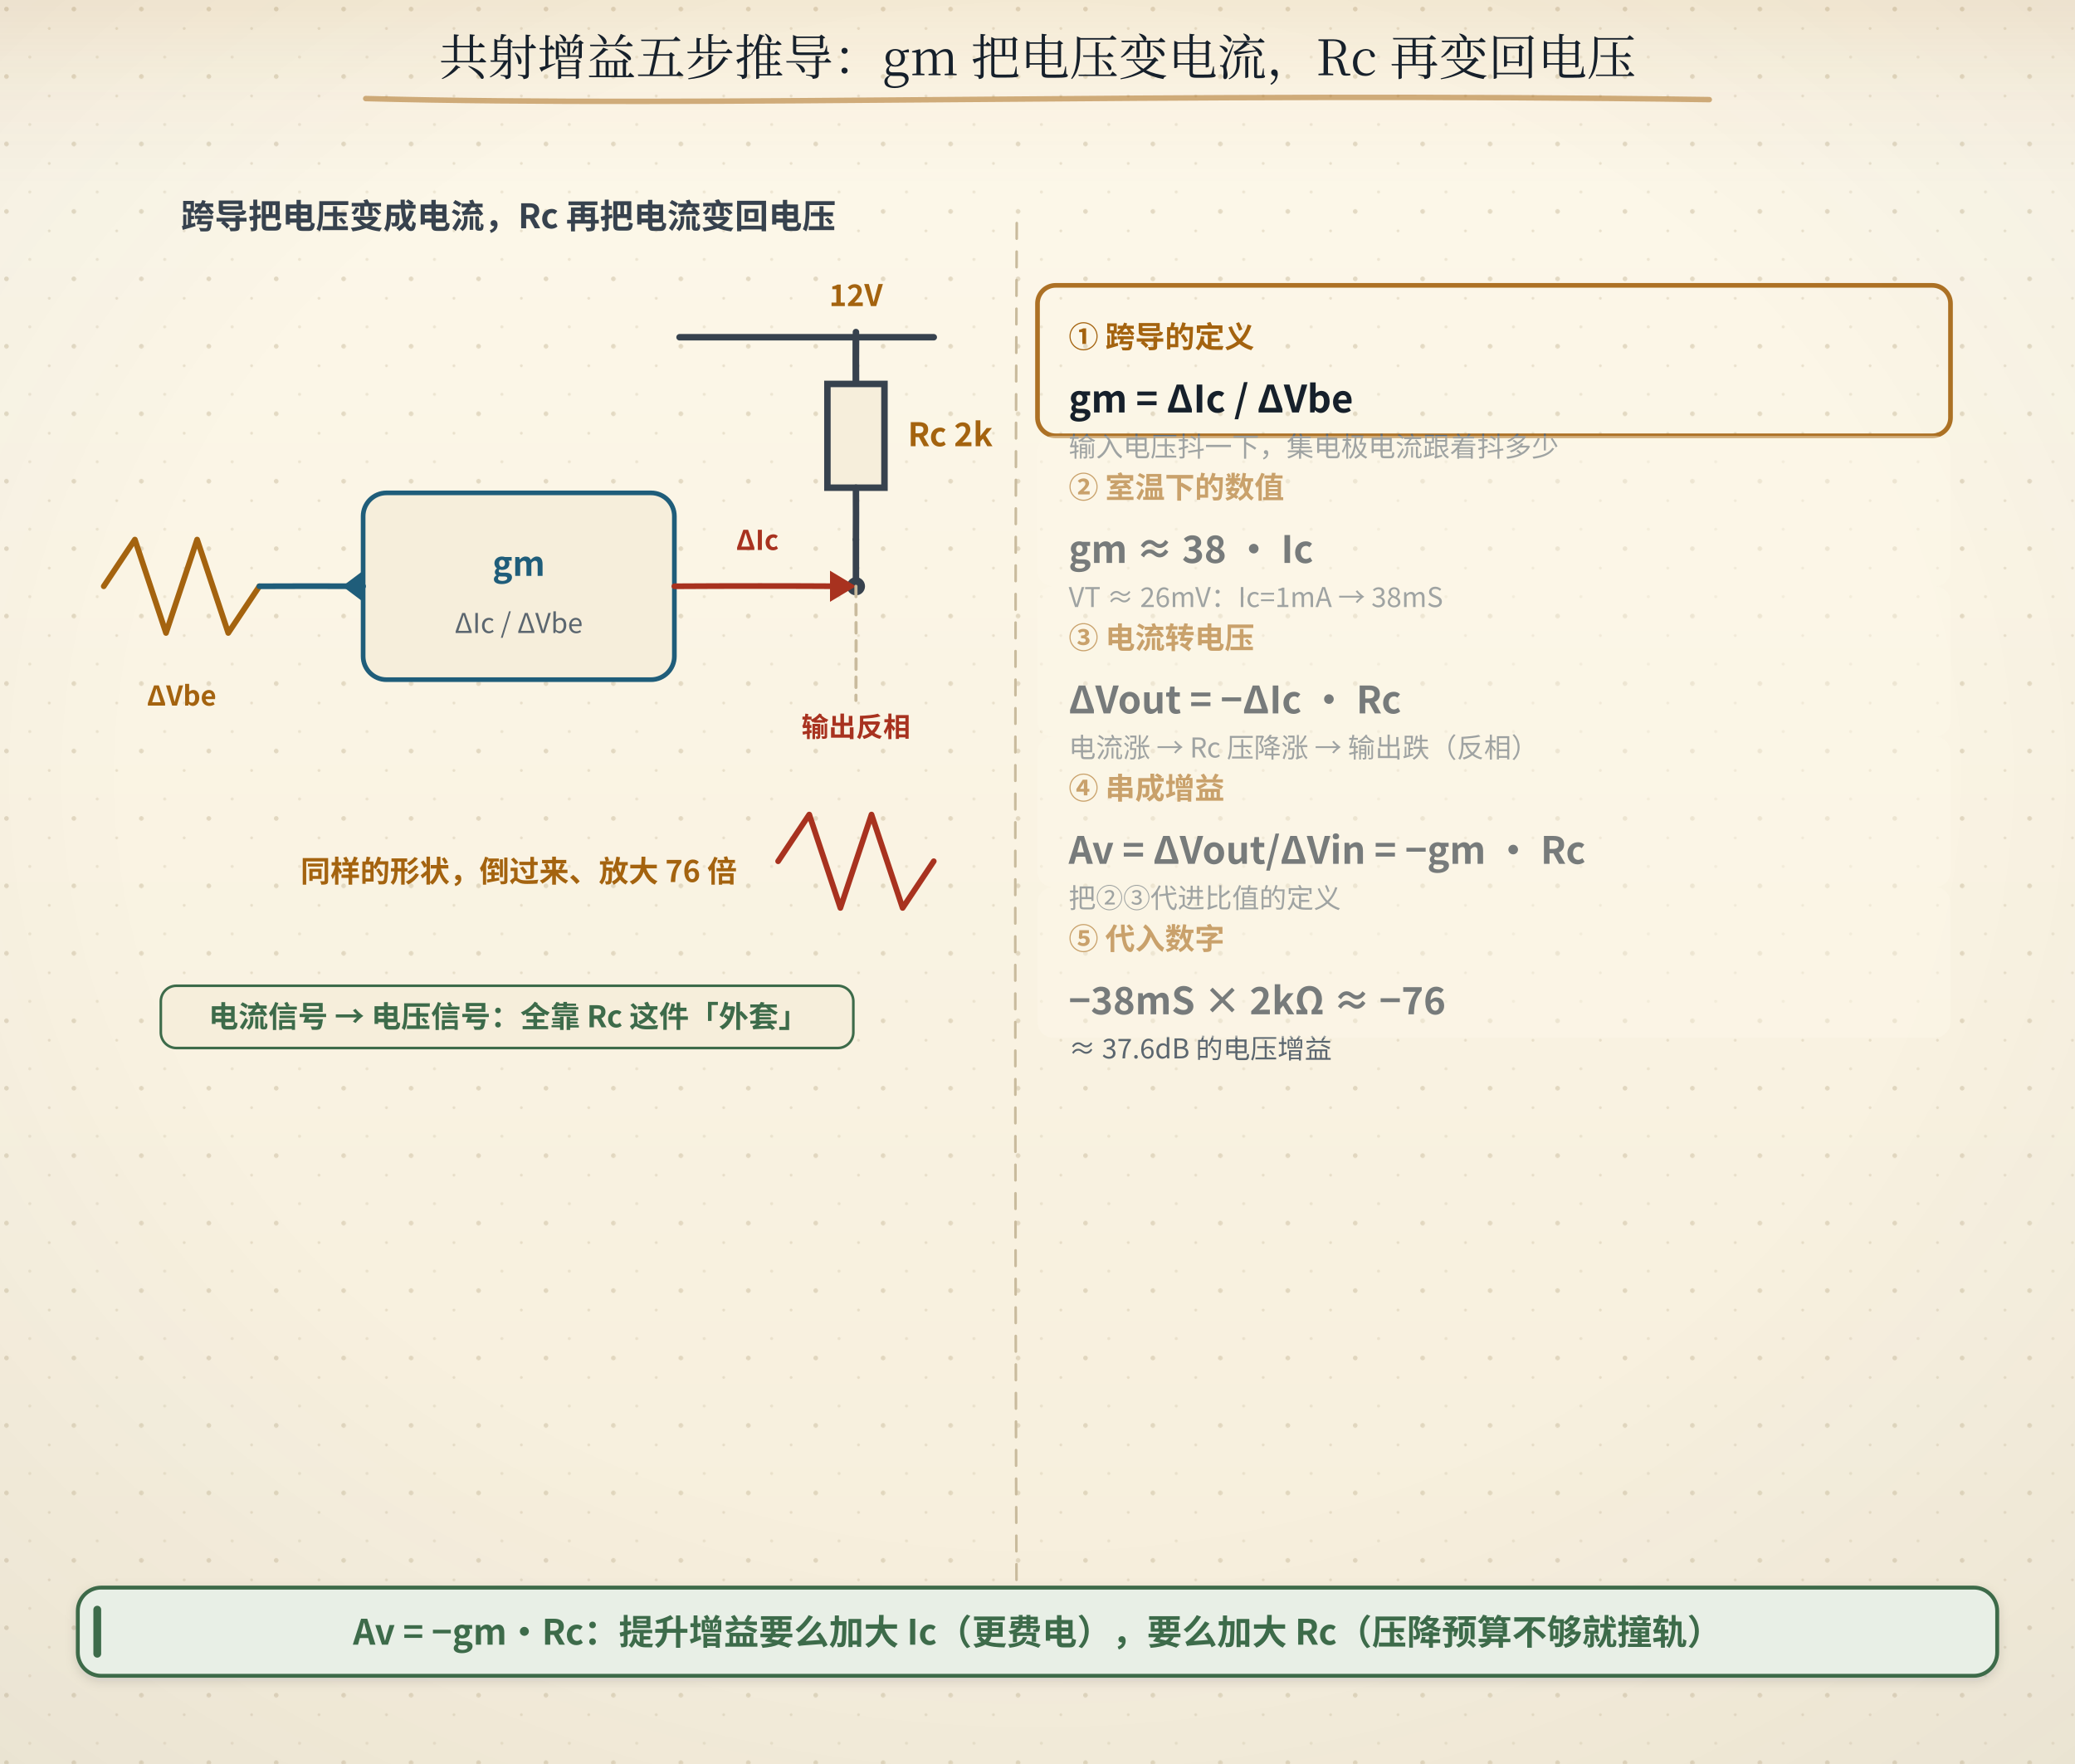
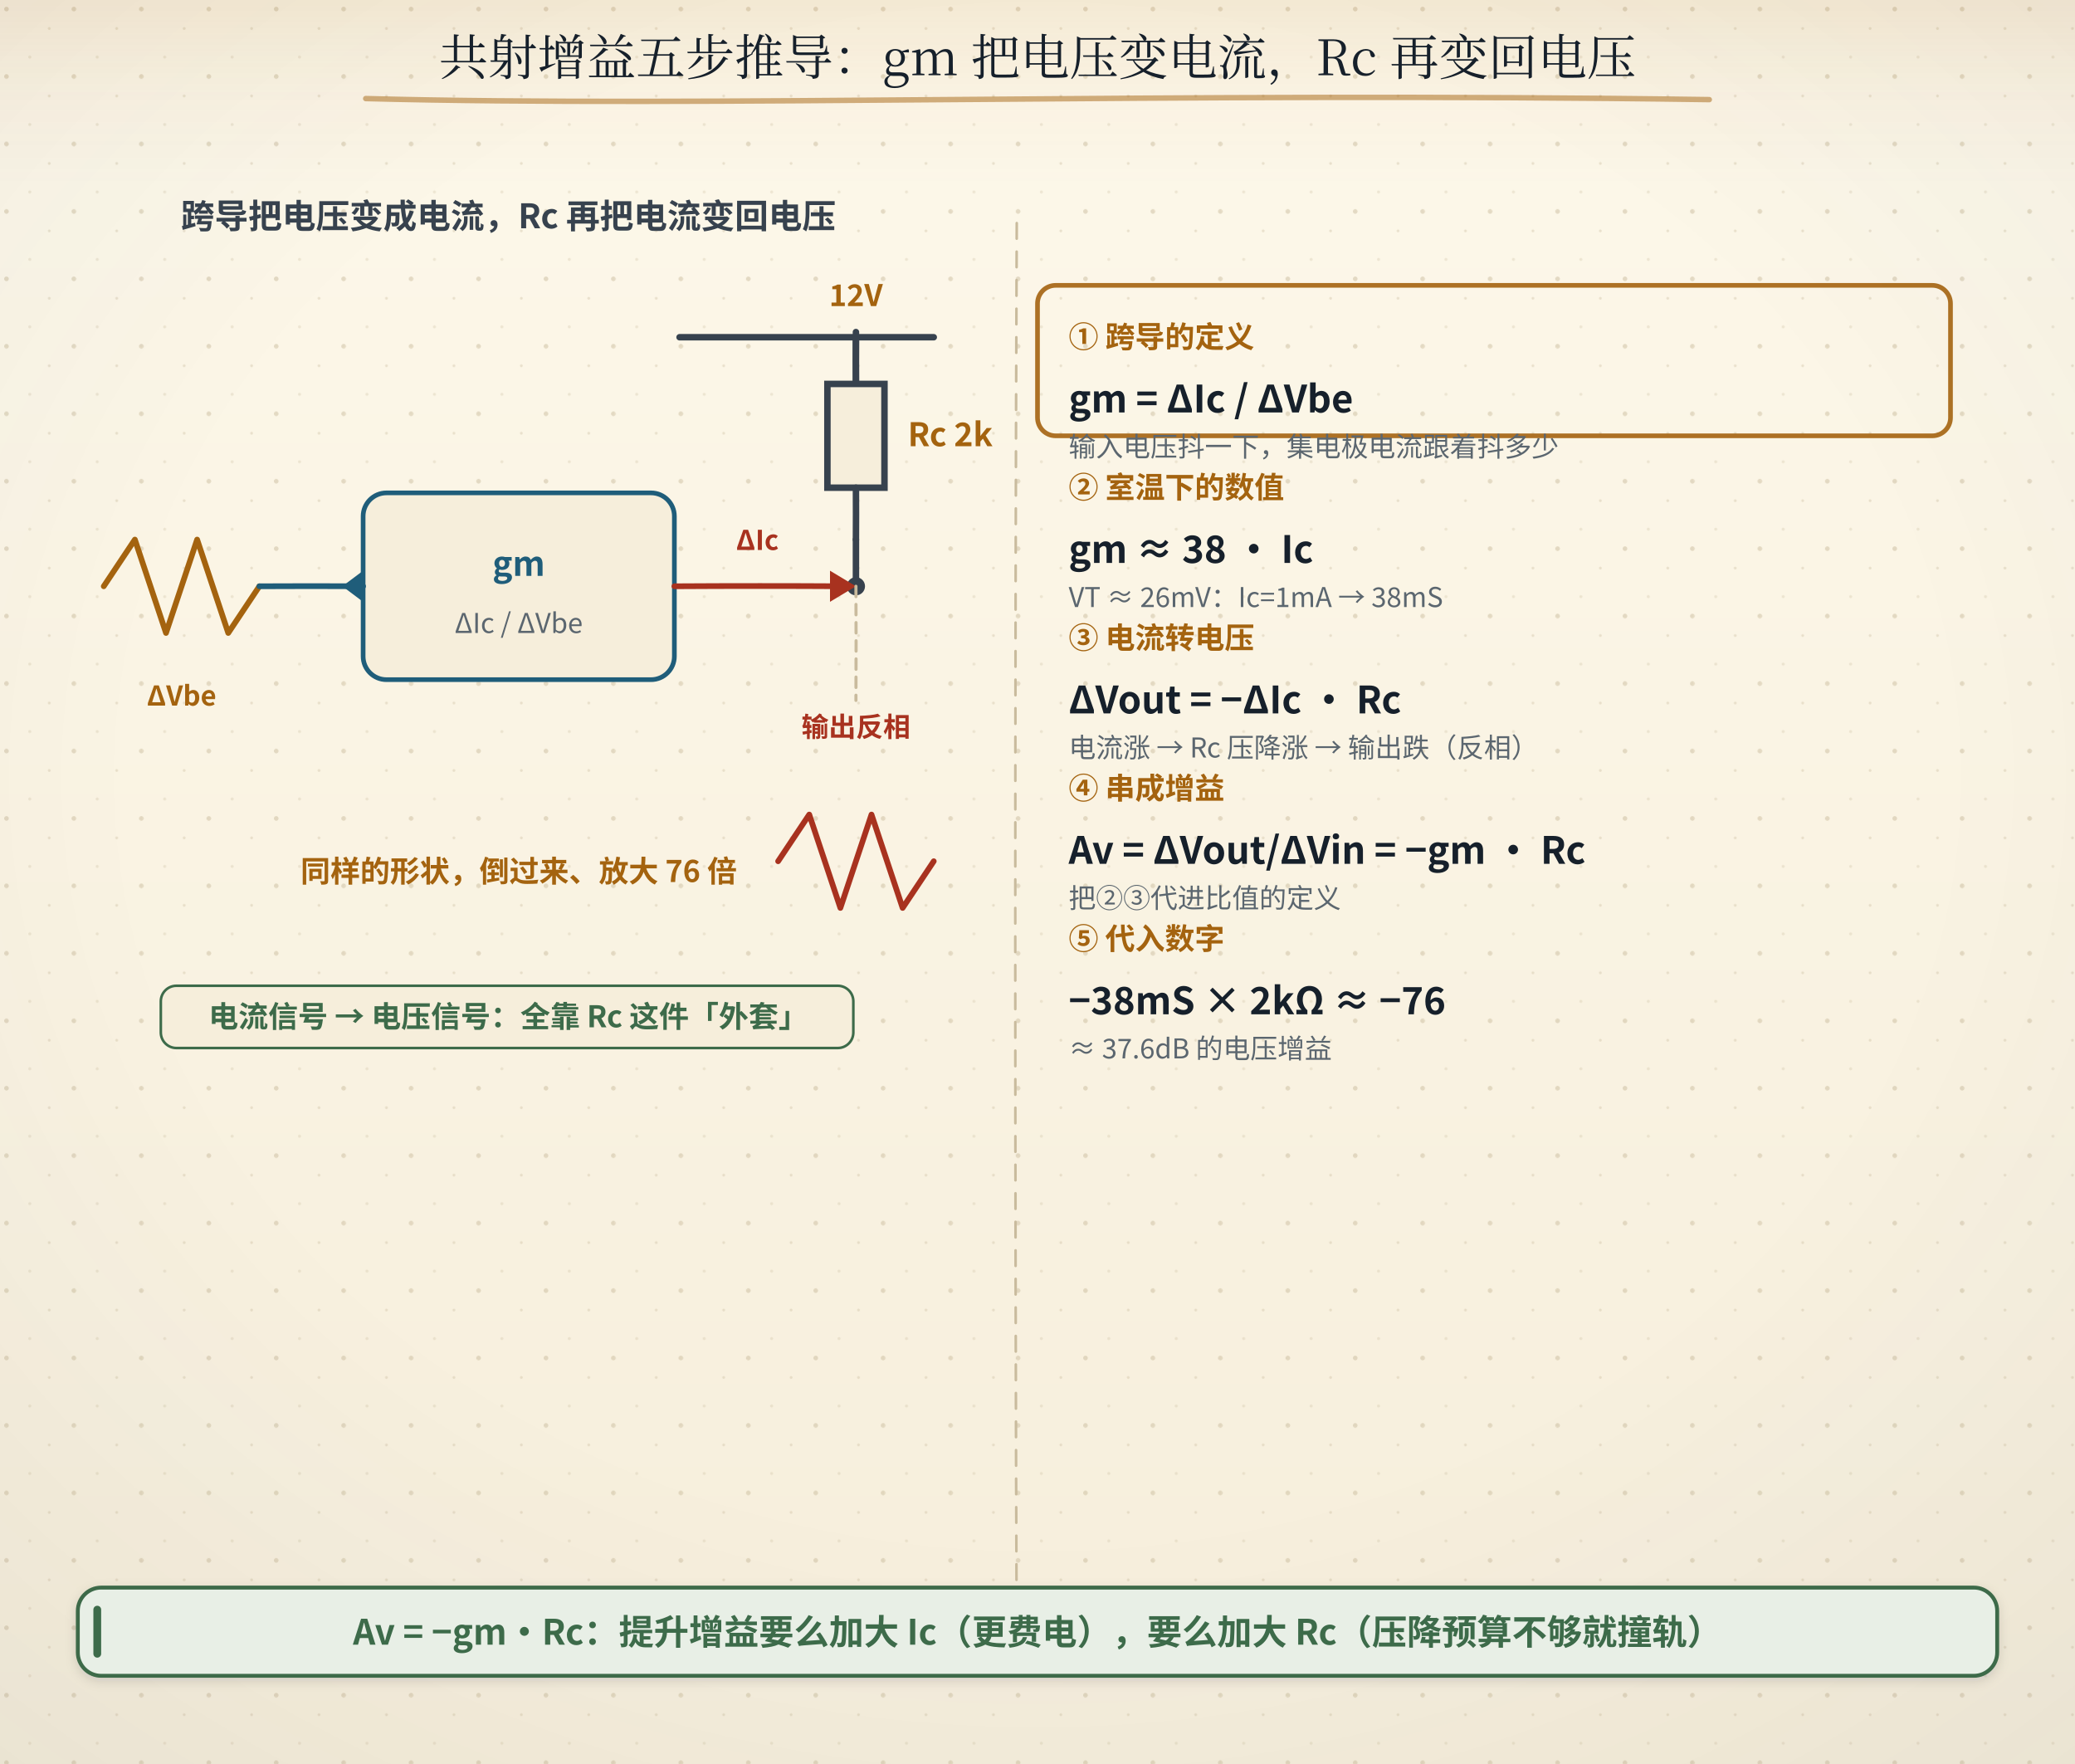
<svg xmlns="http://www.w3.org/2000/svg" width="800" height="680" viewBox="0 0 800 680" role="img" aria-labelledby="ttl">
  <defs>
    <linearGradient id="bgL" x1="0" y1="0" x2="0" y2="1">
      <stop offset="0" stop-color="#fdf8ea" />
      <stop offset="1" stop-color="#f6eedb" />
    </linearGradient>
    <linearGradient id="bgD" x1="0" y1="0" x2="0" y2="1">
      <stop offset="0" stop-color="#141310" />
      <stop offset="1" stop-color="#1d1a14" />
    </linearGradient>
    <radialGradient id="vig" cx="0.5" cy="0.44" r="0.78">
      <stop offset="0.55" stop-color="#16202b" stop-opacity="0" />
      <stop offset="1" stop-color="#16202b" stop-opacity="0.055" />
    </radialGradient>
    <linearGradient id="hdr" x1="0" y1="0" x2="0" y2="1">
      <stop offset="0" stop-color="#a4630f" stop-opacity="0.10" />
      <stop offset="0.55" stop-color="#a4630f" stop-opacity="0.028" />
      <stop offset="1" stop-color="#a4630f" stop-opacity="0" />
    </linearGradient>
    <linearGradient id="hdrD" x1="0" y1="0" x2="0" y2="1">
      <stop offset="0" stop-color="#dcab63" stop-opacity="0.13" />
      <stop offset="0.55" stop-color="#dcab63" stop-opacity="0.04" />
      <stop offset="1" stop-color="#dcab63" stop-opacity="0" />
    </linearGradient>
    <pattern id="dots" width="26" height="26" patternUnits="userSpaceOnUse">
      <circle cx="2.5" cy="3.5" r="0.9" fill="#c9bb9d" />
      <circle cx="19" cy="11" r="0.55" fill="#c9bb9d" opacity="0.7" />
      <circle cx="11.5" cy="22" r="0.6" fill="#c9bb9d" opacity="0.55" />
    </pattern>
    <filter id="soft" x="-40%" y="-40%" width="180%" height="180%">
      <feDropShadow dx="0" dy="1.4" stdDeviation="2" flood-color="#16202b" flood-opacity="0.13" />
    </filter>
    <filter id="pglow" x="-70%" y="-70%" width="240%" height="240%">
      <feGaussianBlur stdDeviation="1.7" result="b" />
      <feMerge>
        <feMergeNode in="b" />
        <feMergeNode in="SourceGraphic" />
      </feMerge>
    </filter>
  </defs>
  <rect class="page-bg" width="800" height="680" fill="url(#bgL)" />
  <rect class="page-grain" width="800" height="680" fill="url(#dots)" />
  <rect class="page-vig" width="800" height="680" fill="url(#vig)" />
  <rect class="page-hdr" width="800" height="72" fill="url(#hdr)" />
  <style>
text{font-family:"Segoe UI","Microsoft YaHei","PingFang SC","Hiragino Sans GB","Noto Sans CJK SC","Source Han Sans SC","Noto Sans SC",sans-serif;}
line,path,polyline,polygon{stroke-linecap:round;stroke-linejoin:round}
.page-bg{fill:url(#bgL)}
.page-grain{opacity:.5}
.page-vig{opacity:1}
.page-hdr{fill:url(#hdr)}
@media (prefers-color-scheme: dark){
.page-bg{fill:url(#bgD)}
.page-grain{opacity:.34}
.page-vig{opacity:.5}
.page-hdr{fill:url(#hdrD)}
[fill="#fdf8ea"]{fill:#141310}
[stroke="#fdf8ea"]{stroke:#141310}
[fill="#f6eedb"]{fill:#1d1a14}
[stroke="#f6eedb"]{stroke:#1d1a14}
[fill="#e0d3b8"]{fill:#3b3529}
[stroke="#e0d3b8"]{stroke:#3b3529}
[fill="#c9bb9d"]{fill:#4a4436}
[stroke="#c9bb9d"]{stroke:#4a4436}
[fill="#16202b"]{fill:#ece4d3}
[stroke="#16202b"]{stroke:#ece4d3}
[fill="#37424e"]{fill:#cfc6b4}
[stroke="#37424e"]{stroke:#cfc6b4}
[fill="#5b666f"]{fill:#a79e8b}
[stroke="#5b666f"]{stroke:#a79e8b}
[fill="#8b8272"]{fill:#857c6c}
[stroke="#8b8272"]{stroke:#857c6c}
text[fill="#fdf8ea"]{fill:#f9f3e3}
[fill="#e6eff3"]{fill:#17262e}
[fill="#e4f1f3"]{fill:#15262a}
[fill="#e8efe6"]{fill:#182418}
[fill="#f6e7e1"]{fill:#281a16}
[fill="#f7eedb"]{fill:#292114}
[fill="#efe8ee"]{fill:#241c22}
text[fill="#1f5d7a"]{fill:#7fb7cf}
:is(rect,circle,path,line,polygon,polyline,ellipse,g)[fill="#1f5d7a"]{fill:#2b4d5f}
[stroke="#1f5d7a"]{stroke:#6fa3b9}
text[fill="#2f7f96"]{fill:#8ac9d8}
:is(rect,circle,path,line,polygon,polyline,ellipse,g)[fill="#2f7f96"]{fill:#2b5660}
[stroke="#2f7f96"]{stroke:#77b2c1}
text[fill="#3d6b4a"]{fill:#98c096}
:is(rect,circle,path,line,polygon,polyline,ellipse,g)[fill="#3d6b4a"]{fill:#2f4a33}
[stroke="#3d6b4a"]{stroke:#7aa87c}
text[fill="#a8321f"]{fill:#e0907a}
:is(rect,circle,path,line,polygon,polyline,ellipse,g)[fill="#a8321f"]{fill:#55231b}
[stroke="#a8321f"]{stroke:#c07a63}
text[fill="#a4630f"]{fill:#dcab63}
:is(rect,circle,path,line,polygon,polyline,ellipse,g)[fill="#a4630f"]{fill:#553a17}
[stroke="#a4630f"]{stroke:#c08a45}
text[fill="#6b3f63"]{fill:#c4a2bf}
:is(rect,circle,path,line,polygon,polyline,ellipse,g)[fill="#6b3f63"]{fill:#452c40}
[stroke="#6b3f63"]{stroke:#a17c9b}
}
</style>
  <path d="M141 38 c 130 3.4 311 -2.6 518 0.4" fill="none" stroke="#a4630f" stroke-width="2.1" stroke-linecap="round" opacity="0.5" />
  <text x="400" y="29" text-anchor="middle" font-size="19" font-weight="bold" fill="#16202b" style="font-family:'KaiTi','STKaiti','Kaiti SC','LXGW WenKai','Noto Serif CJK SC','Source Han Serif SC','Songti SC','SimSun','Noto Serif SC',serif;font-weight:400">共射增益五步推导：gm 把电压变电流，Rc 再变回电压</text>
  <path d="M392 86 Q390.86 361.00 392 636" fill="none" stroke="#c9bb9d" stroke-width="1" stroke-dasharray="6,5" />
  <text x="196" y="88" text-anchor="middle" font-size="13" font-weight="bold" fill="#37424e">跨导把电压变成电流，Rc 再把电流变回电压</text>
  <text x="330" y="118" text-anchor="middle" font-size="11.5" font-weight="bold" fill="#a4630f">12V</text>
  <path d="M262 130 Q311.00 129.99 360 130" fill="none" stroke="#37424e" stroke-width="2.5" />
  <rect x="140" y="190" width="120" height="72" rx="9" fill="#f6eedb" stroke="#1f5d7a" stroke-width="1.8" />
  <text x="200" y="222" text-anchor="middle" font-size="13" font-weight="bold" fill="#1f5d7a">gm</text>
  <text x="200" y="244" text-anchor="middle" font-size="10.5" fill="#5b666f">ΔIc / ΔVbe</text>
  <polyline points="40,226 52,208 64,244 76,208 88,244 100,226" fill="none" stroke="#a4630f" stroke-width="2.2" />
  <text x="70" y="272" text-anchor="middle" font-size="10.5" font-weight="bold" fill="#a4630f">ΔVbe</text>
  <text x="330" y="284" text-anchor="middle" font-size="10.5" font-weight="bold" fill="#a8321f">输出反相</text>
  <polyline points="300,332 312,314 324,350 336,314 348,350 360,332" fill="none" stroke="#a8321f" stroke-width="2.2" />
  <rect x="62" y="380" width="267" height="24" rx="6" fill="#f6eedb" stroke="#3d6b4a" stroke-width="1" />
  <text x="196" y="396" text-anchor="middle" font-size="11.5" font-weight="bold" fill="#3d6b4a">电流信号 → 电压信号：全靠 Rc 这件「外套」</text>
  <polygon points="132,226 140,220 140,232" fill="#1f5d7a" />
  <path d="M100 226 Q120.00 225.89 140 226" fill="none" stroke="#1f5d7a" stroke-width="2.2" />
  <path d="M330 130 Q329.92 139.00 330 148" fill="none" stroke="#37424e" stroke-width="2.5" />
  <path d="M330 128 Q329.97 138.00 330 148" fill="none" stroke="#37424e" stroke-width="2.5" />
  <rect x="319" y="148" width="22" height="40" fill="#f6eedb" stroke="#37424e" stroke-width="2.5" />
  <path d="M330 188 Q330.06 198.00 330 208" fill="none" stroke="#37424e" stroke-width="2.5" />
  <text x="350" y="172.0" font-size="12.5" font-weight="bold" fill="#a4630f">Rc 2k</text>
  <path d="M330 208 Q329.96 217.00 330 226" fill="none" stroke="#37424e" stroke-width="2.5" />
  <circle cx="330" cy="226" r="3.5" fill="#37424e" />
  <path d="M260 226 Q293.00 225.80 326 226" fill="none" stroke="#a8321f" stroke-width="2.2" />
  <polygon points="320,220 330,226 320,232" fill="#a8321f" />
  <text x="292" y="212" text-anchor="middle" font-size="10.5" font-weight="bold" fill="#a8321f">ΔIc</text>
  <path d="M330 226 Q330.13 248.00 330 270" fill="none" stroke="#c9bb9d" stroke-width="1.2" stroke-dasharray="4,3" />
  <text x="200" y="340" text-anchor="middle" font-size="11.5" font-weight="bold" fill="#a4630f">同样的形状，倒过来、放大 76 倍</text>
  <rect x="400" y="110" width="352" height="58" rx="7" fill="none" stroke="#a4630f" stroke-width="1.8" opacity="0.9">
    <animate attributeName="y" values="134;192;250;308;366;366" keyTimes="0;0.2;0.4;0.6;0.8;1" calcMode="discrete" dur="16s" repeatCount="indefinite" />
  </rect>
  <text x="412" y="134" font-size="11.5" font-weight="bold" fill="#a4630f">① 跨导的定义</text>
  <text x="412" y="159" font-size="14.5" font-weight="bold" fill="#16202b">gm = ΔIc / ΔVbe</text>
  <text x="412" y="176" font-size="10.5" fill="#5b666f">输入电压抖一下，集电极电流跟着抖多少</text>
  <text x="412" y="192" font-size="11.5" font-weight="bold" fill="#a4630f">② 室温下的数值</text>
  <text x="412" y="217" font-size="14.5" font-weight="bold" fill="#16202b">gm ≈ 38 · Ic</text>
  <text x="412" y="234" font-size="10.5" fill="#5b666f">VT ≈ 26mV：Ic=1mA → 38mS</text>
-   <rect x="400" y="168" width="352" height="58" rx="6" fill="#fdf8ea" opacity="0.42">
+   <rect x="400" y="168" width="352" height="58" rx="6" fill="#fdf8ea" opacity="0">
    <animate attributeName="opacity" values="0.42;0.42;0;0" keyTimes="0;0.2;0.23;1" dur="16s" repeatCount="indefinite" />
  </rect>
  <text x="412" y="250" font-size="11.5" font-weight="bold" fill="#a4630f">③ 电流转电压</text>
  <text x="412" y="275" font-size="14.5" font-weight="bold" fill="#16202b">ΔVout = −ΔIc · Rc</text>
  <text x="412" y="292" font-size="10.5" fill="#5b666f">电流涨 → Rc 压降涨 → 输出跌（反相）</text>
-   <rect x="400" y="226" width="352" height="58" rx="6" fill="#fdf8ea" opacity="0.42">
+   <rect x="400" y="226" width="352" height="58" rx="6" fill="#fdf8ea" opacity="0">
    <animate attributeName="opacity" values="0.42;0.42;0;0" keyTimes="0;0.4;0.43;1" dur="16s" repeatCount="indefinite" />
  </rect>
  <text x="412" y="308" font-size="11.5" font-weight="bold" fill="#a4630f">④ 串成增益</text>
  <text x="412" y="333" font-size="14.5" font-weight="bold" fill="#16202b">Av = ΔVout/ΔVin = −gm · Rc</text>
  <text x="412" y="350" font-size="10.5" fill="#5b666f">把②③代进比值的定义</text>
-   <rect x="400" y="284" width="352" height="58" rx="6" fill="#fdf8ea" opacity="0.42">
+   <rect x="400" y="284" width="352" height="58" rx="6" fill="#fdf8ea" opacity="0">
    <animate attributeName="opacity" values="0.42;0.42;0;0" keyTimes="0;0.6;0.63;1" dur="16s" repeatCount="indefinite" />
  </rect>
  <text x="412" y="366" font-size="11.5" font-weight="bold" fill="#a4630f">⑤ 代入数字</text>
  <text x="412" y="391" font-size="14.5" font-weight="bold" fill="#16202b">−38mS × 2kΩ ≈ −76</text>
  <text x="412" y="408" font-size="10.5" fill="#5b666f">≈ 37.6dB 的电压增益</text>
-   <rect x="400" y="342" width="352" height="58" rx="6" fill="#fdf8ea" opacity="0.42">
+   <rect x="400" y="342" width="352" height="58" rx="6" fill="#fdf8ea" opacity="0">
    <animate attributeName="opacity" values="0.42;0.42;0;0" keyTimes="0;0.8;0.83;1" dur="16s" repeatCount="indefinite" />
  </rect>
  <g>
    <rect x="30" y="612" width="740" height="34.0" rx="9" fill="#e8efe6" stroke="#3d6b4a" stroke-width="1.5" filter="url(#soft)" />
    <rect x="36" y="619" width="3" height="20.0" rx="1.5" fill="#3d6b4a" />
    <text x="400" y="634.0" text-anchor="middle" font-size="13.5" font-weight="bold" fill="#3d6b4a">Av = −gm·Rc：提升增益要么加大 Ic（更费电），要么加大 Rc（压降预算不够就撞轨）</text>
  </g>
</svg>
